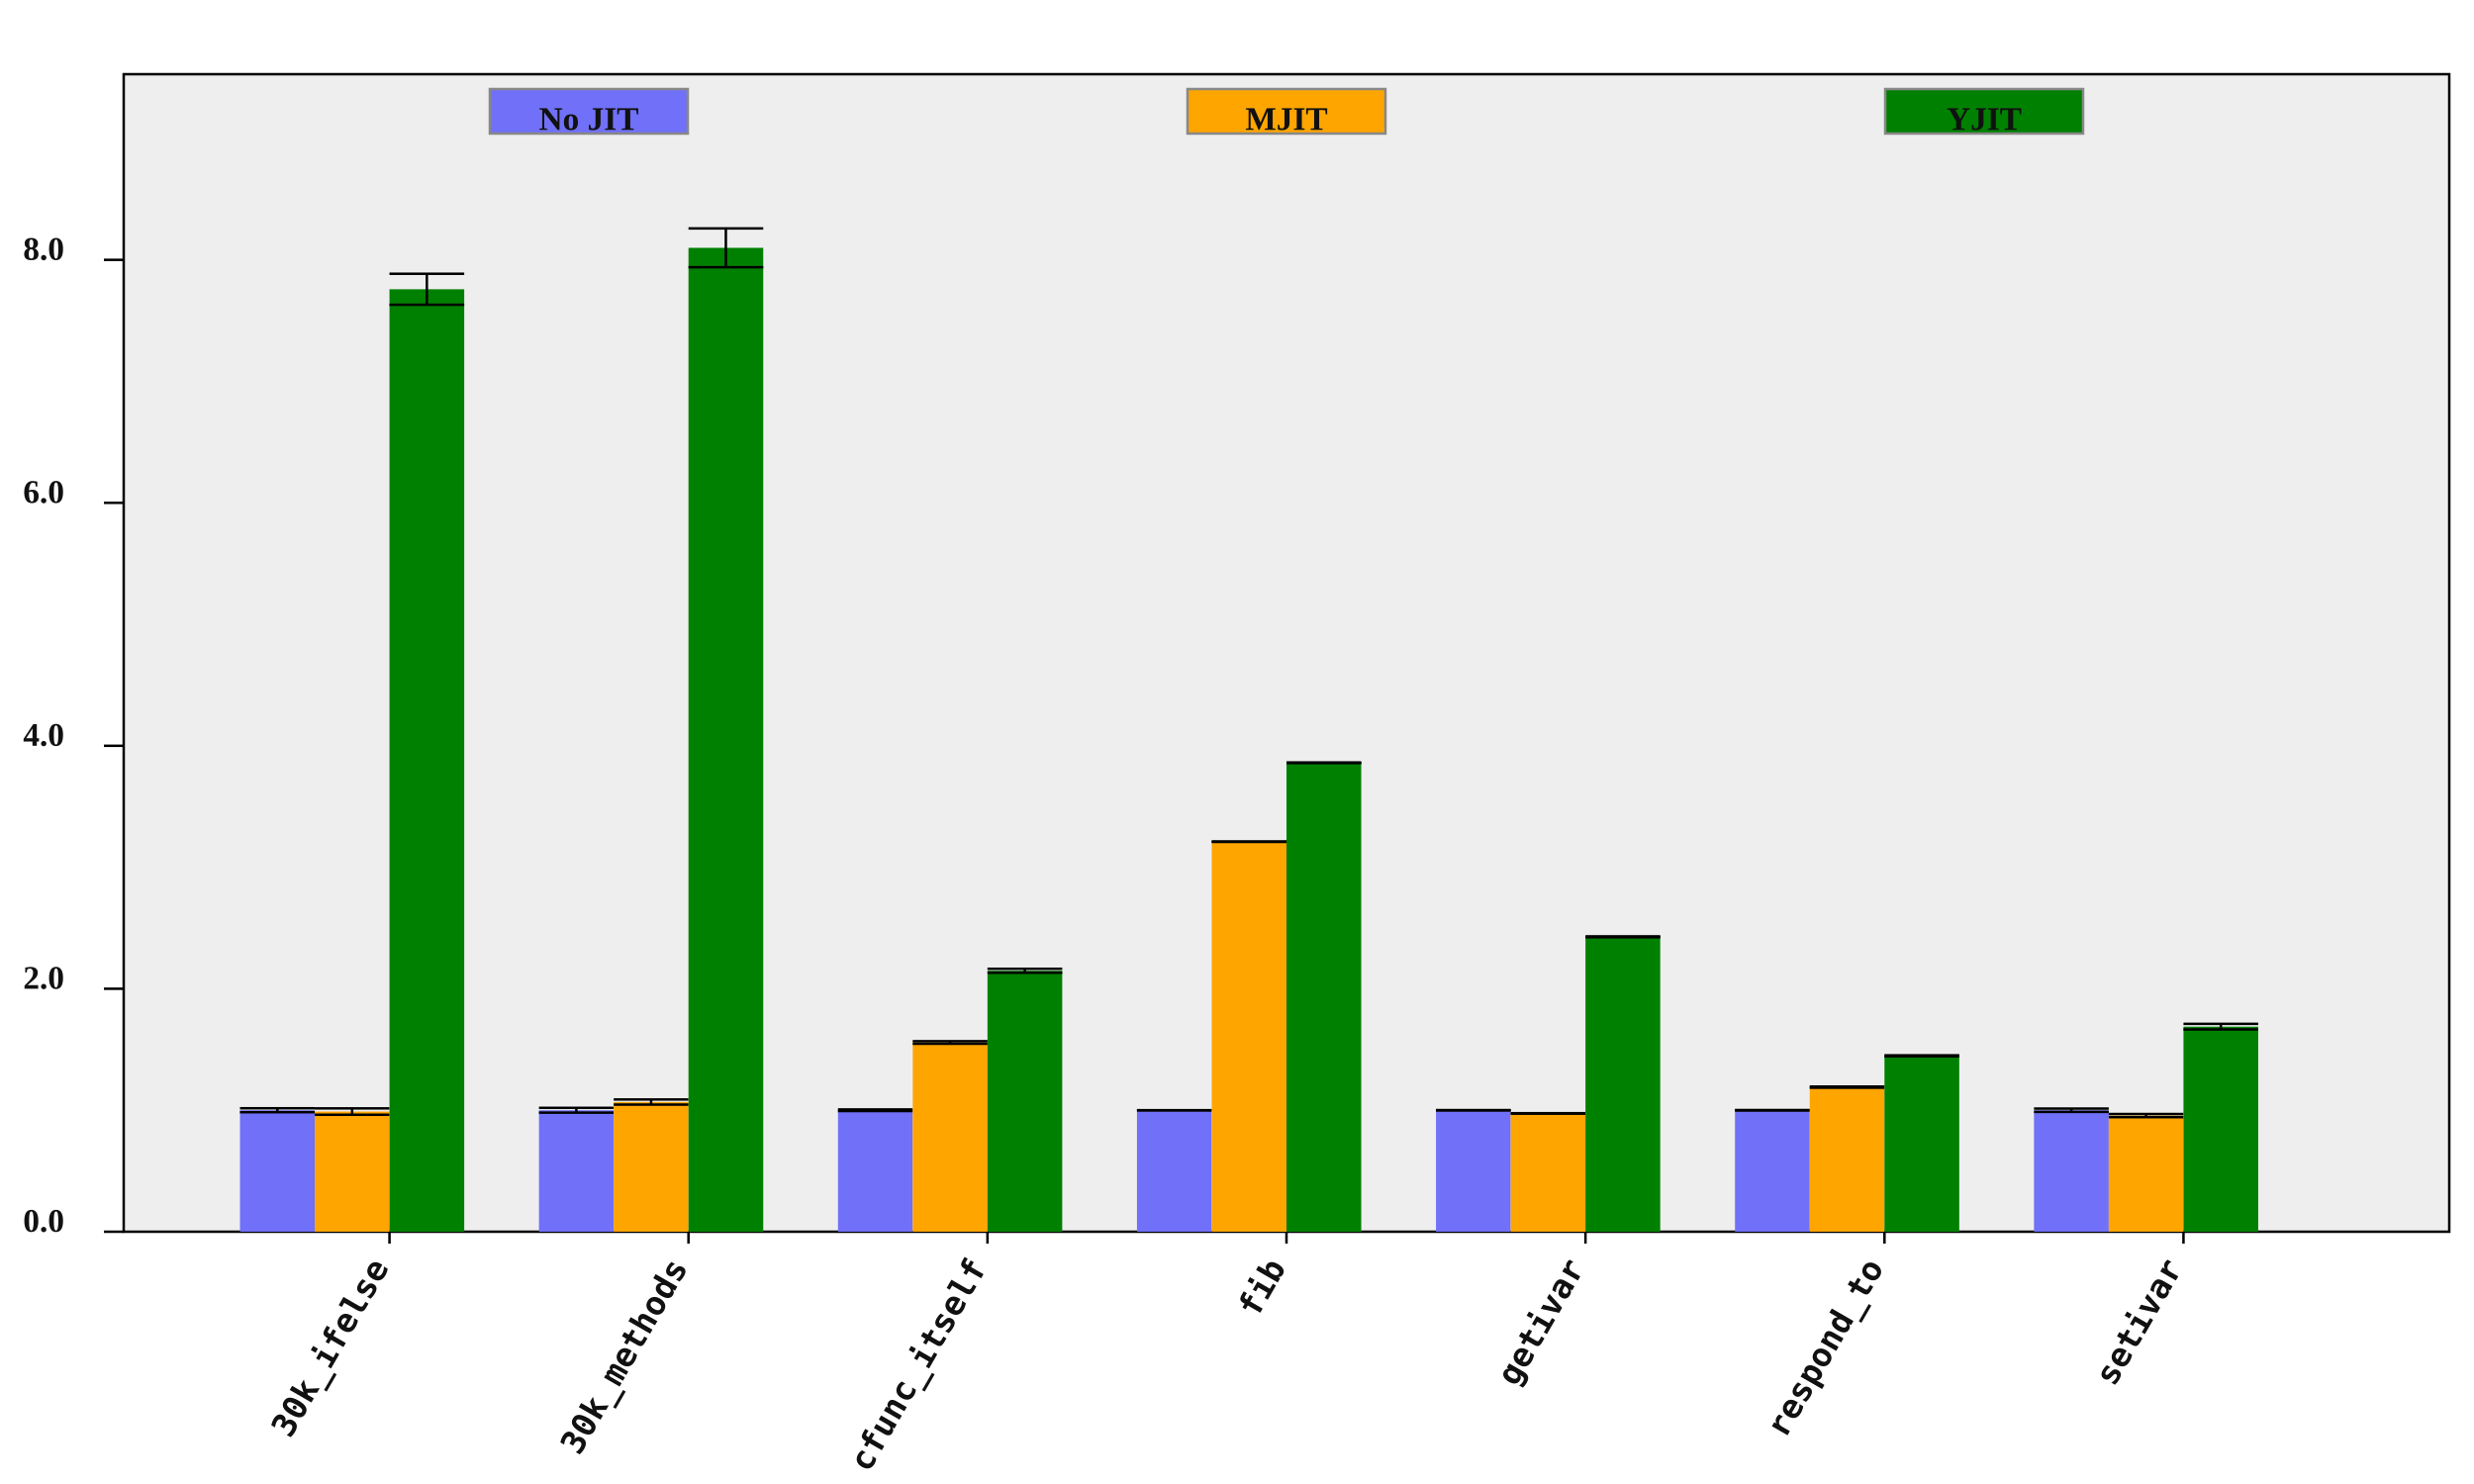
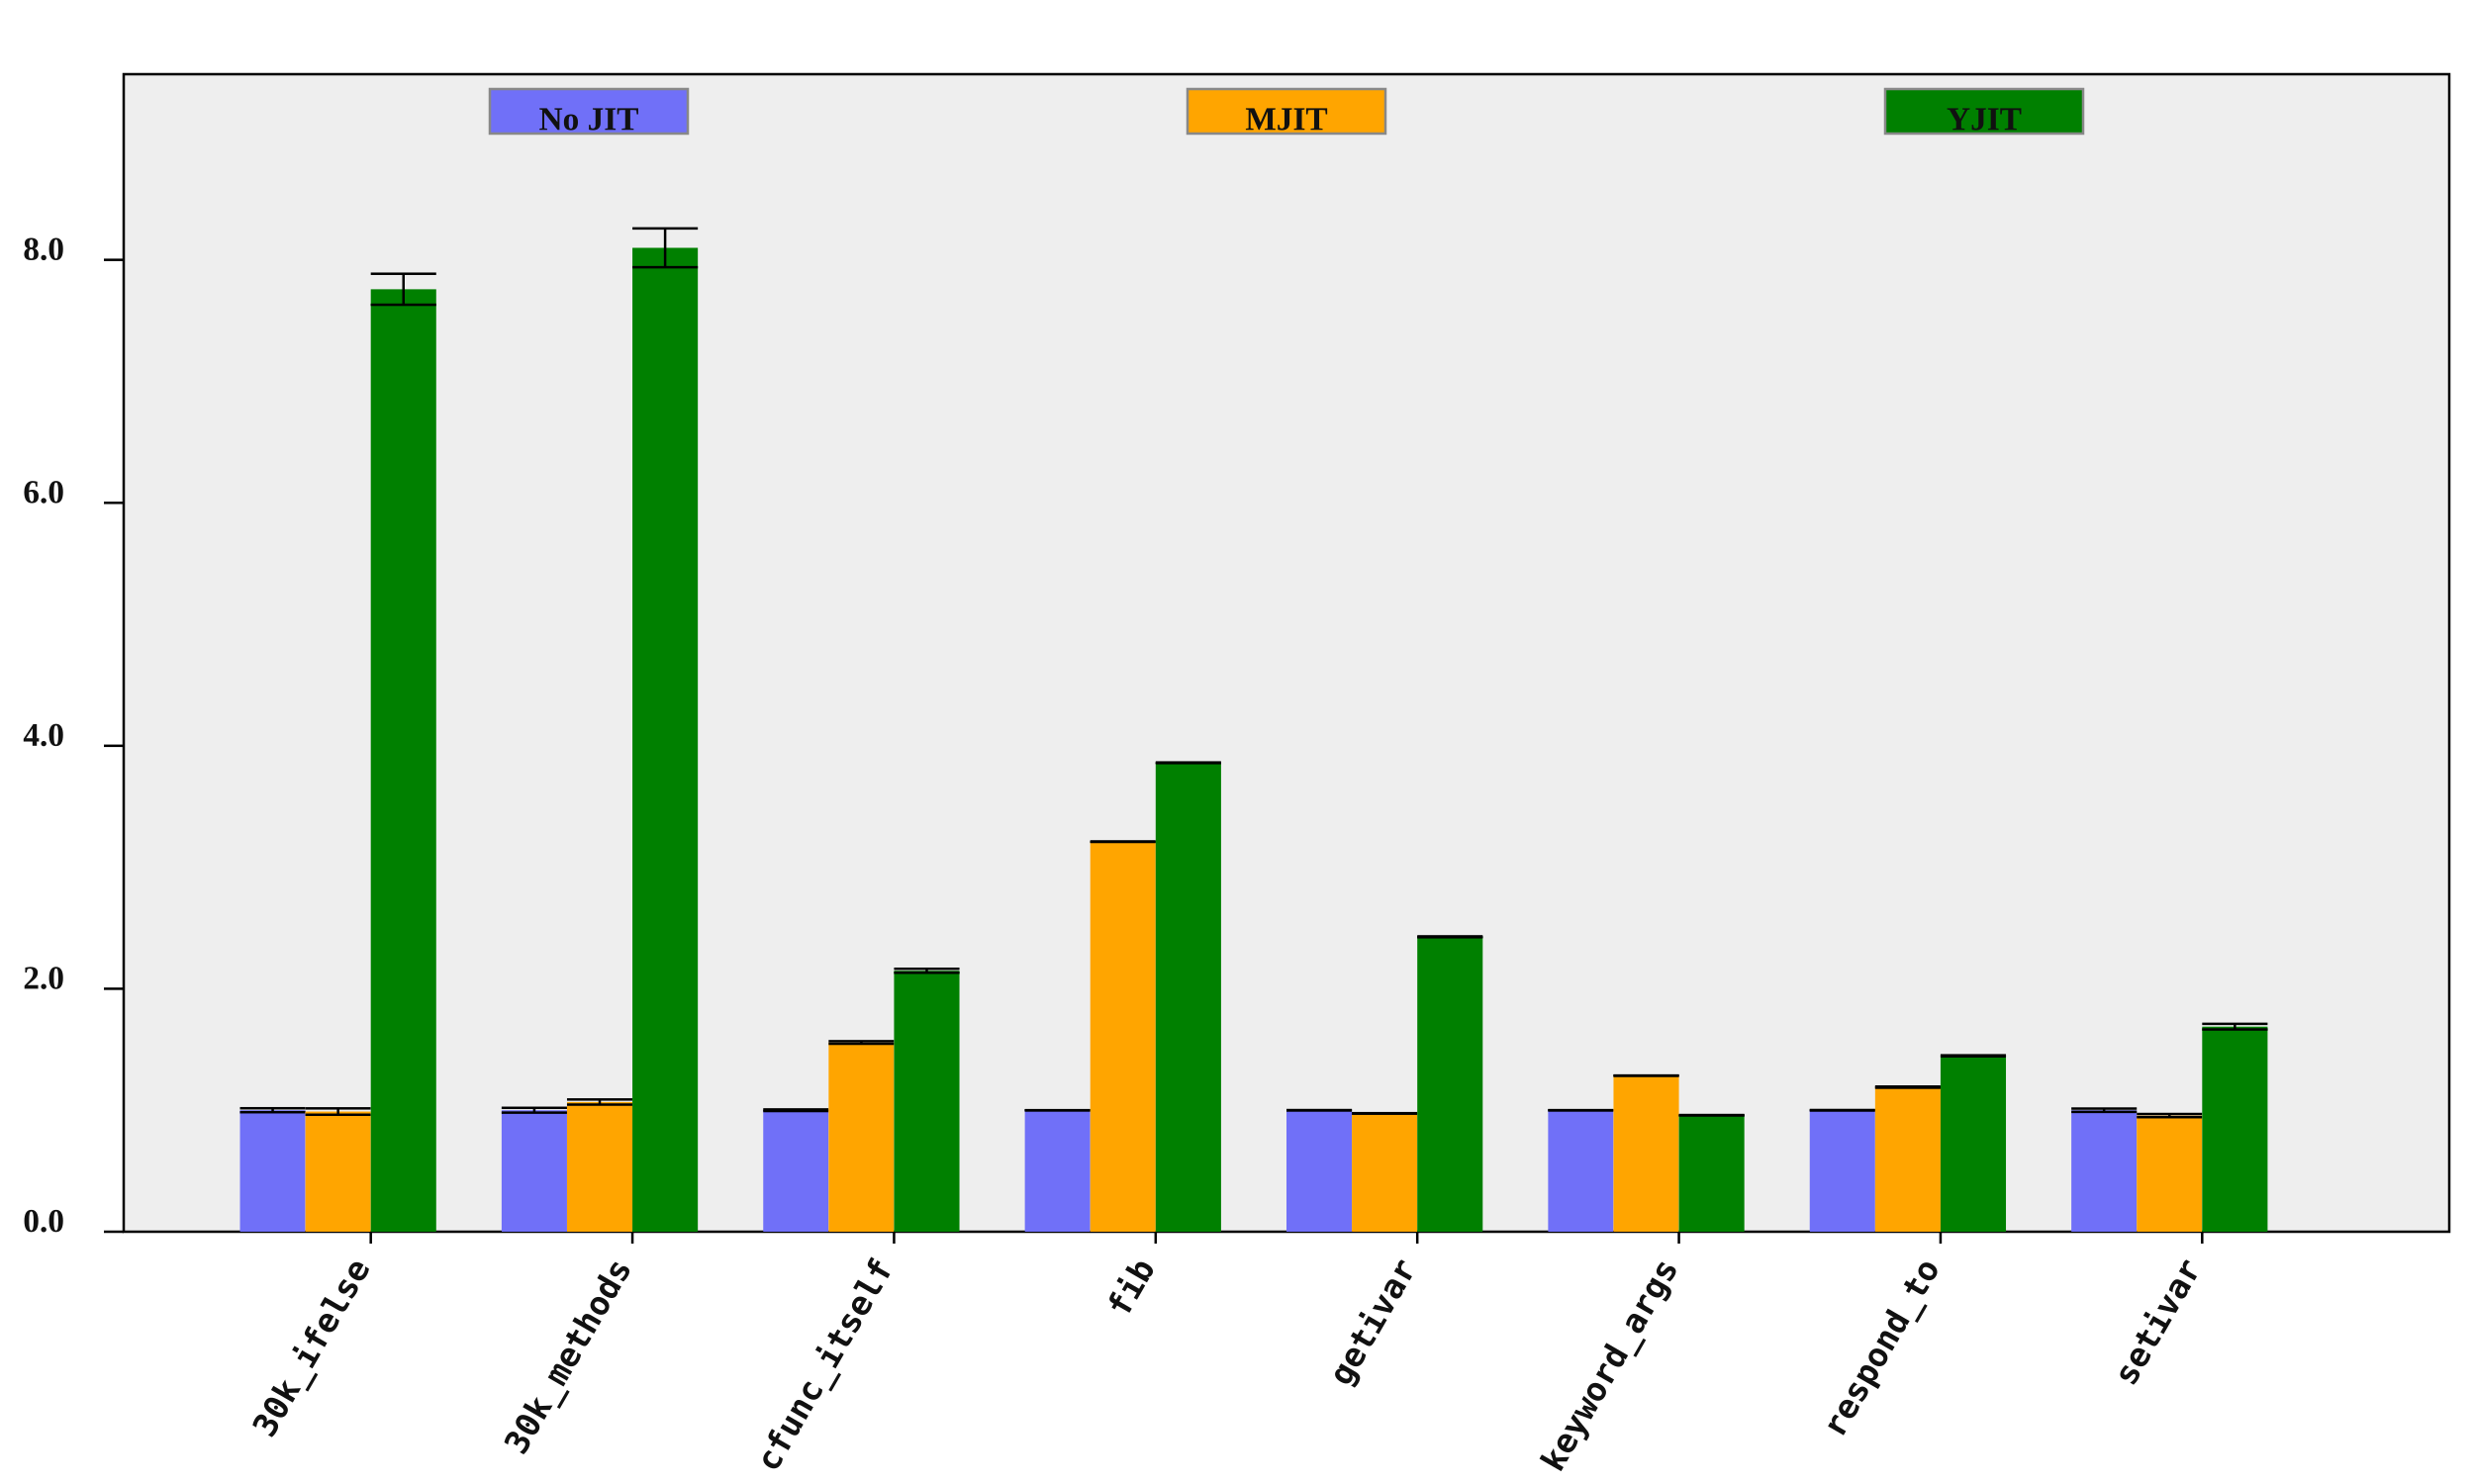
<svg xmlns="http://www.w3.org/2000/svg" viewBox="0 0 1000 600" width="100%" height="100%">
  <rect x="50.0" y="30.0" width="940.0" height="468" stroke="#000" fill="#EEE" />
  <line x1="42.0" y1="498" x2="50.0" y2="498" stroke="#000" />
  <text x="26" y="498" text-anchor="end" font-weight="bold" font-size="small" fill="#111">
0.0
</text>
  <line x1="42.0" y1="399.765" x2="50.0" y2="399.765" stroke="#000" />
  <text x="26" y="399.765" text-anchor="end" font-weight="bold" font-size="small" fill="#111">
2.0
</text>
  <line x1="42.0" y1="301.531" x2="50.0" y2="301.531" stroke="#000" />
  <text x="26" y="301.531" text-anchor="end" font-weight="bold" font-size="small" fill="#111">
4.0
</text>
  <line x1="42.0" y1="203.296" x2="50.0" y2="203.296" stroke="#000" />
  <text x="26" y="203.296" text-anchor="end" font-weight="bold" font-size="small" fill="#111">
6.0
</text>
  <line x1="42.0" y1="105.062" x2="50.0" y2="105.062" stroke="#000" />
  <text x="26" y="105.062" text-anchor="end" font-weight="bold" font-size="small" fill="#111">
8.0
</text>
  <rect x="198" y="36" width="80.0" height="18.0" fill="#7070f8" stroke="#888" />
  <text x="238.0" y="52.5" font-size="small" text-anchor="middle" font-weight="bold" fill="#111">
No JIT
</text>
  <rect x="480" y="36" width="80.0" height="18.0" fill="orange" stroke="#888" />
  <text x="520" y="52.5" font-size="small" text-anchor="middle" font-weight="bold" fill="#111">
MJIT
</text>
  <rect x="762" y="36" width="80.0" height="18.0" fill="green" stroke="#888" />
  <text x="802" y="52.5" font-size="small" text-anchor="middle" font-weight="bold" fill="#111">
YJIT
</text>
-   <rect x="97.0" y="448.883" width="30.214" height="49.117" fill="#7070f8" data-tooltip="1.00x No-JIT time (No JIT)" />
-   <line x1="97.0" y1="448.083" x2="127.214" y2="448.083" stroke="#000" />
-   <line x1="97.0" y1="449.682" x2="127.214" y2="449.682" stroke="#000" />
-   <line x1="112.107" y1="448.083" x2="112.107" y2="449.682" stroke="#000" />
-   <rect x="127.214" y="449.416" width="30.214" height="48.584" fill="orange" data-tooltip="0.99x No-JIT time (MJIT)" />
-   <line x1="127.214" y1="448.129" x2="157.429" y2="448.129" stroke="#000" />
-   <line x1="127.214" y1="450.703" x2="157.429" y2="450.703" stroke="#000" />
-   <line x1="142.321" y1="448.129" x2="142.321" y2="450.703" stroke="#000" />
-   <rect x="157.429" y="116.95" width="30.214" height="381.05" fill="green" data-tooltip="7.76x No-JIT time (YJIT)" />
-   <line x1="157.429" y1="110.685" x2="187.643" y2="110.685" stroke="#000" />
-   <line x1="157.429" y1="123.215" x2="187.643" y2="123.215" stroke="#000" />
-   <line x1="172.536" y1="110.685" x2="172.536" y2="123.215" stroke="#000" />
-   <line x1="157.429" y1="498.0" x2="157.429" y2="502.8" stroke="#000" />
-   <text x="157.429" y="512.4" fill="#111" font-size="small" font-family="monospace" font-weight="bold" text-anchor="end" transform="rotate(-60, 157.4286, 512.4)">
+   <rect x="97.0" y="448.883" width="26.438" height="49.117" fill="#7070f8" data-tooltip="1.00x No-JIT time (No JIT)" />
+   <line x1="97.0" y1="448.083" x2="123.438" y2="448.083" stroke="#000" />
+   <line x1="97.0" y1="449.682" x2="123.438" y2="449.682" stroke="#000" />
+   <line x1="110.219" y1="448.083" x2="110.219" y2="449.682" stroke="#000" />
+   <rect x="123.438" y="449.416" width="26.438" height="48.584" fill="orange" data-tooltip="0.99x No-JIT time (MJIT)" />
+   <line x1="123.438" y1="448.129" x2="149.875" y2="448.129" stroke="#000" />
+   <line x1="123.438" y1="450.703" x2="149.875" y2="450.703" stroke="#000" />
+   <line x1="136.656" y1="448.129" x2="136.656" y2="450.703" stroke="#000" />
+   <rect x="149.875" y="116.95" width="26.438" height="381.05" fill="green" data-tooltip="7.76x No-JIT time (YJIT)" />
+   <line x1="149.875" y1="110.685" x2="176.312" y2="110.685" stroke="#000" />
+   <line x1="149.875" y1="123.215" x2="176.312" y2="123.215" stroke="#000" />
+   <line x1="163.094" y1="110.685" x2="163.094" y2="123.215" stroke="#000" />
+   <line x1="149.875" y1="498.0" x2="149.875" y2="502.8" stroke="#000" />
+   <text x="149.875" y="512.4" fill="#111" font-size="small" font-family="monospace" font-weight="bold" text-anchor="end" transform="rotate(-60, 149.875, 512.4)">
30k_ifelse
</text>
-   <rect x="217.857" y="448.883" width="30.214" height="49.117" fill="#7070f8" data-tooltip="1.00x No-JIT time (No JIT)" />
-   <line x1="217.857" y1="447.914" x2="248.071" y2="447.914" stroke="#000" />
-   <line x1="217.857" y1="449.851" x2="248.071" y2="449.851" stroke="#000" />
-   <line x1="232.964" y1="447.914" x2="232.964" y2="449.851" stroke="#000" />
-   <rect x="248.071" y="445.567" width="30.214" height="52.433" fill="orange" data-tooltip="1.07x No-JIT time (MJIT)" />
-   <line x1="248.071" y1="444.531" x2="278.286" y2="444.531" stroke="#000" />
-   <line x1="248.071" y1="446.604" x2="278.286" y2="446.604" stroke="#000" />
-   <line x1="263.179" y1="444.531" x2="263.179" y2="446.604" stroke="#000" />
-   <rect x="278.286" y="100.2" width="30.214" height="397.8" fill="green" data-tooltip="8.10x No-JIT time (YJIT)" />
-   <line x1="278.286" y1="92.352" x2="308.5" y2="92.352" stroke="#000" />
-   <line x1="278.286" y1="108.048" x2="308.5" y2="108.048" stroke="#000" />
-   <line x1="293.393" y1="92.352" x2="293.393" y2="108.048" stroke="#000" />
-   <line x1="278.286" y1="498.0" x2="278.286" y2="502.8" stroke="#000" />
-   <text x="278.286" y="512.4" fill="#111" font-size="small" font-family="monospace" font-weight="bold" text-anchor="end" transform="rotate(-60, 278.2857, 512.4)">
+   <rect x="202.75" y="448.883" width="26.438" height="49.117" fill="#7070f8" data-tooltip="1.00x No-JIT time (No JIT)" />
+   <line x1="202.75" y1="447.914" x2="229.188" y2="447.914" stroke="#000" />
+   <line x1="202.75" y1="449.851" x2="229.188" y2="449.851" stroke="#000" />
+   <line x1="215.969" y1="447.914" x2="215.969" y2="449.851" stroke="#000" />
+   <rect x="229.188" y="445.567" width="26.438" height="52.433" fill="orange" data-tooltip="1.07x No-JIT time (MJIT)" />
+   <line x1="229.188" y1="444.531" x2="255.625" y2="444.531" stroke="#000" />
+   <line x1="229.188" y1="446.604" x2="255.625" y2="446.604" stroke="#000" />
+   <line x1="242.406" y1="444.531" x2="242.406" y2="446.604" stroke="#000" />
+   <rect x="255.625" y="100.2" width="26.438" height="397.8" fill="green" data-tooltip="8.10x No-JIT time (YJIT)" />
+   <line x1="255.625" y1="92.352" x2="282.062" y2="92.352" stroke="#000" />
+   <line x1="255.625" y1="108.048" x2="282.062" y2="108.048" stroke="#000" />
+   <line x1="268.844" y1="92.352" x2="268.844" y2="108.048" stroke="#000" />
+   <line x1="255.625" y1="498.0" x2="255.625" y2="502.8" stroke="#000" />
+   <text x="255.625" y="512.4" fill="#111" font-size="small" font-family="monospace" font-weight="bold" text-anchor="end" transform="rotate(-60, 255.625, 512.4)">
30k_methods
</text>
-   <rect x="338.714" y="448.883" width="30.214" height="49.117" fill="#7070f8" data-tooltip="1.00x No-JIT time (No JIT)" />
-   <line x1="338.714" y1="448.56" x2="368.929" y2="448.56" stroke="#000" />
-   <line x1="338.714" y1="449.206" x2="368.929" y2="449.206" stroke="#000" />
-   <line x1="353.821" y1="448.56" x2="353.821" y2="449.206" stroke="#000" />
-   <rect x="368.929" y="421.49" width="30.214" height="76.51" fill="orange" data-tooltip="1.56x No-JIT time (MJIT)" />
-   <line x1="368.929" y1="420.97" x2="399.143" y2="420.97" stroke="#000" />
-   <line x1="368.929" y1="422.009" x2="399.143" y2="422.009" stroke="#000" />
-   <line x1="384.036" y1="420.97" x2="384.036" y2="422.009" stroke="#000" />
-   <rect x="399.143" y="392.492" width="30.214" height="105.508" fill="green" data-tooltip="2.15x No-JIT time (YJIT)" />
-   <line x1="399.143" y1="391.695" x2="429.357" y2="391.695" stroke="#000" />
-   <line x1="399.143" y1="393.289" x2="429.357" y2="393.289" stroke="#000" />
-   <line x1="414.25" y1="391.695" x2="414.25" y2="393.289" stroke="#000" />
-   <line x1="399.143" y1="498.0" x2="399.143" y2="502.8" stroke="#000" />
-   <text x="399.143" y="512.4" fill="#111" font-size="small" font-family="monospace" font-weight="bold" text-anchor="end" transform="rotate(-60, 399.1429, 512.4)">
+   <rect x="308.5" y="448.883" width="26.438" height="49.117" fill="#7070f8" data-tooltip="1.00x No-JIT time (No JIT)" />
+   <line x1="308.5" y1="448.56" x2="334.938" y2="448.56" stroke="#000" />
+   <line x1="308.5" y1="449.206" x2="334.938" y2="449.206" stroke="#000" />
+   <line x1="321.719" y1="448.56" x2="321.719" y2="449.206" stroke="#000" />
+   <rect x="334.938" y="421.49" width="26.438" height="76.51" fill="orange" data-tooltip="1.56x No-JIT time (MJIT)" />
+   <line x1="334.938" y1="420.97" x2="361.375" y2="420.97" stroke="#000" />
+   <line x1="334.938" y1="422.009" x2="361.375" y2="422.009" stroke="#000" />
+   <line x1="348.156" y1="420.97" x2="348.156" y2="422.009" stroke="#000" />
+   <rect x="361.375" y="392.492" width="26.438" height="105.508" fill="green" data-tooltip="2.15x No-JIT time (YJIT)" />
+   <line x1="361.375" y1="391.695" x2="387.812" y2="391.695" stroke="#000" />
+   <line x1="361.375" y1="393.289" x2="387.812" y2="393.289" stroke="#000" />
+   <line x1="374.594" y1="391.695" x2="374.594" y2="393.289" stroke="#000" />
+   <line x1="361.375" y1="498.0" x2="361.375" y2="502.8" stroke="#000" />
+   <text x="361.375" y="512.4" fill="#111" font-size="small" font-family="monospace" font-weight="bold" text-anchor="end" transform="rotate(-60, 361.375, 512.4)">
cfunc_itself
</text>
-   <rect x="459.571" y="448.883" width="30.214" height="49.117" fill="#7070f8" data-tooltip="1.00x No-JIT time (No JIT)" />
-   <line x1="459.571" y1="448.869" x2="489.786" y2="448.869" stroke="#000" />
-   <line x1="459.571" y1="448.896" x2="489.786" y2="448.896" stroke="#000" />
-   <line x1="474.679" y1="448.869" x2="474.679" y2="448.896" stroke="#000" />
-   <rect x="489.786" y="340.308" width="30.214" height="157.692" fill="orange" data-tooltip="3.21x No-JIT time (MJIT)" />
-   <line x1="489.786" y1="340.219" x2="520" y2="340.219" stroke="#000" />
-   <line x1="489.786" y1="340.398" x2="520" y2="340.398" stroke="#000" />
-   <line x1="504.893" y1="340.219" x2="504.893" y2="340.398" stroke="#000" />
-   <rect x="520" y="308.396" width="30.214" height="189.604" fill="green" data-tooltip="3.86x No-JIT time (YJIT)" />
-   <line x1="520" y1="308.271" x2="550.214" y2="308.271" stroke="#000" />
-   <line x1="520" y1="308.522" x2="550.214" y2="308.522" stroke="#000" />
-   <line x1="535.107" y1="308.271" x2="535.107" y2="308.522" stroke="#000" />
-   <line x1="520" y1="498.0" x2="520" y2="502.8" stroke="#000" />
-   <text x="520" y="512.4" fill="#111" font-size="small" font-family="monospace" font-weight="bold" text-anchor="end" transform="rotate(-60, 520, 512.4)">
+   <rect x="414.25" y="448.883" width="26.438" height="49.117" fill="#7070f8" data-tooltip="1.00x No-JIT time (No JIT)" />
+   <line x1="414.25" y1="448.869" x2="440.688" y2="448.869" stroke="#000" />
+   <line x1="414.25" y1="448.896" x2="440.688" y2="448.896" stroke="#000" />
+   <line x1="427.469" y1="448.869" x2="427.469" y2="448.896" stroke="#000" />
+   <rect x="440.688" y="340.308" width="26.438" height="157.692" fill="orange" data-tooltip="3.21x No-JIT time (MJIT)" />
+   <line x1="440.688" y1="340.219" x2="467.125" y2="340.219" stroke="#000" />
+   <line x1="440.688" y1="340.398" x2="467.125" y2="340.398" stroke="#000" />
+   <line x1="453.906" y1="340.219" x2="453.906" y2="340.398" stroke="#000" />
+   <rect x="467.125" y="308.396" width="26.438" height="189.604" fill="green" data-tooltip="3.86x No-JIT time (YJIT)" />
+   <line x1="467.125" y1="308.271" x2="493.562" y2="308.271" stroke="#000" />
+   <line x1="467.125" y1="308.522" x2="493.562" y2="308.522" stroke="#000" />
+   <line x1="480.344" y1="308.271" x2="480.344" y2="308.522" stroke="#000" />
+   <line x1="467.125" y1="498.0" x2="467.125" y2="502.8" stroke="#000" />
+   <text x="467.125" y="512.4" fill="#111" font-size="small" font-family="monospace" font-weight="bold" text-anchor="end" transform="rotate(-60, 467.125, 512.4)">
fib
</text>
-   <rect x="580.429" y="448.883" width="30.214" height="49.117" fill="#7070f8" data-tooltip="1.00x No-JIT time (No JIT)" />
-   <line x1="580.429" y1="448.817" x2="610.643" y2="448.817" stroke="#000" />
-   <line x1="580.429" y1="448.949" x2="610.643" y2="448.949" stroke="#000" />
-   <line x1="595.536" y1="448.817" x2="595.536" y2="448.949" stroke="#000" />
-   <rect x="610.643" y="450.164" width="30.214" height="47.836" fill="orange" data-tooltip="0.97x No-JIT time (MJIT)" />
-   <line x1="610.643" y1="450.07" x2="640.857" y2="450.07" stroke="#000" />
-   <line x1="610.643" y1="450.259" x2="640.857" y2="450.259" stroke="#000" />
-   <line x1="625.75" y1="450.07" x2="625.75" y2="450.259" stroke="#000" />
-   <rect x="640.857" y="378.757" width="30.214" height="119.243" fill="green" data-tooltip="2.43x No-JIT time (YJIT)" />
-   <line x1="640.857" y1="378.578" x2="671.071" y2="378.578" stroke="#000" />
-   <line x1="640.857" y1="378.936" x2="671.071" y2="378.936" stroke="#000" />
-   <line x1="655.964" y1="378.578" x2="655.964" y2="378.936" stroke="#000" />
-   <line x1="640.857" y1="498.0" x2="640.857" y2="502.8" stroke="#000" />
-   <text x="640.857" y="512.4" fill="#111" font-size="small" font-family="monospace" font-weight="bold" text-anchor="end" transform="rotate(-60, 640.8571, 512.4)">
+   <rect x="520.0" y="448.883" width="26.438" height="49.117" fill="#7070f8" data-tooltip="1.00x No-JIT time (No JIT)" />
+   <line x1="520.0" y1="448.817" x2="546.438" y2="448.817" stroke="#000" />
+   <line x1="520.0" y1="448.949" x2="546.438" y2="448.949" stroke="#000" />
+   <line x1="533.219" y1="448.817" x2="533.219" y2="448.949" stroke="#000" />
+   <rect x="546.438" y="450.164" width="26.438" height="47.836" fill="orange" data-tooltip="0.97x No-JIT time (MJIT)" />
+   <line x1="546.438" y1="450.07" x2="572.875" y2="450.07" stroke="#000" />
+   <line x1="546.438" y1="450.259" x2="572.875" y2="450.259" stroke="#000" />
+   <line x1="559.656" y1="450.07" x2="559.656" y2="450.259" stroke="#000" />
+   <rect x="572.875" y="378.757" width="26.438" height="119.243" fill="green" data-tooltip="2.43x No-JIT time (YJIT)" />
+   <line x1="572.875" y1="378.578" x2="599.312" y2="378.578" stroke="#000" />
+   <line x1="572.875" y1="378.936" x2="599.312" y2="378.936" stroke="#000" />
+   <line x1="586.094" y1="378.578" x2="586.094" y2="378.936" stroke="#000" />
+   <line x1="572.875" y1="498.0" x2="572.875" y2="502.8" stroke="#000" />
+   <text x="572.875" y="512.4" fill="#111" font-size="small" font-family="monospace" font-weight="bold" text-anchor="end" transform="rotate(-60, 572.875, 512.4)">
getivar
</text>
-   <rect x="701.286" y="448.883" width="30.214" height="49.117" fill="#7070f8" data-tooltip="1.00x No-JIT time (No JIT)" />
-   <line x1="701.286" y1="448.795" x2="731.5" y2="448.795" stroke="#000" />
-   <line x1="701.286" y1="448.971" x2="731.5" y2="448.971" stroke="#000" />
-   <line x1="716.393" y1="448.795" x2="716.393" y2="448.971" stroke="#000" />
-   <rect x="731.5" y="439.547" width="30.214" height="58.453" fill="orange" data-tooltip="1.19x No-JIT time (MJIT)" />
-   <line x1="731.5" y1="439.31" x2="761.714" y2="439.31" stroke="#000" />
-   <line x1="731.5" y1="439.785" x2="761.714" y2="439.785" stroke="#000" />
-   <line x1="746.607" y1="439.31" x2="746.607" y2="439.785" stroke="#000" />
-   <rect x="761.714" y="426.883" width="30.214" height="71.117" fill="green" data-tooltip="1.45x No-JIT time (YJIT)" />
-   <line x1="761.714" y1="426.673" x2="791.929" y2="426.673" stroke="#000" />
-   <line x1="761.714" y1="427.094" x2="791.929" y2="427.094" stroke="#000" />
-   <line x1="776.821" y1="426.673" x2="776.821" y2="427.094" stroke="#000" />
-   <line x1="761.714" y1="498.0" x2="761.714" y2="502.8" stroke="#000" />
-   <text x="761.714" y="512.4" fill="#111" font-size="small" font-family="monospace" font-weight="bold" text-anchor="end" transform="rotate(-60, 761.7143, 512.4)">
+   <rect x="625.75" y="448.883" width="26.438" height="49.117" fill="#7070f8" data-tooltip="1.00x No-JIT time (No JIT)" />
+   <line x1="625.75" y1="448.844" x2="652.187" y2="448.844" stroke="#000" />
+   <line x1="625.75" y1="448.922" x2="652.187" y2="448.922" stroke="#000" />
+   <line x1="638.969" y1="448.844" x2="638.969" y2="448.922" stroke="#000" />
+   <rect x="652.187" y="434.895" width="26.438" height="63.105" fill="orange" data-tooltip="1.28x No-JIT time (MJIT)" />
+   <line x1="652.187" y1="434.841" x2="678.625" y2="434.841" stroke="#000" />
+   <line x1="652.187" y1="434.95" x2="678.625" y2="434.95" stroke="#000" />
+   <line x1="665.406" y1="434.841" x2="665.406" y2="434.95" stroke="#000" />
+   <rect x="678.625" y="450.893" width="26.438" height="47.107" fill="green" data-tooltip="0.96x No-JIT time (YJIT)" />
+   <line x1="678.625" y1="450.82" x2="705.062" y2="450.82" stroke="#000" />
+   <line x1="678.625" y1="450.966" x2="705.062" y2="450.966" stroke="#000" />
+   <line x1="691.844" y1="450.82" x2="691.844" y2="450.966" stroke="#000" />
+   <line x1="678.625" y1="498.0" x2="678.625" y2="502.8" stroke="#000" />
+   <text x="678.625" y="512.4" fill="#111" font-size="small" font-family="monospace" font-weight="bold" text-anchor="end" transform="rotate(-60, 678.625, 512.4)">
+ keyword_args
+ </text>
+   <rect x="731.5" y="448.883" width="26.438" height="49.117" fill="#7070f8" data-tooltip="1.00x No-JIT time (No JIT)" />
+   <line x1="731.5" y1="448.795" x2="757.937" y2="448.795" stroke="#000" />
+   <line x1="731.5" y1="448.971" x2="757.937" y2="448.971" stroke="#000" />
+   <line x1="744.719" y1="448.795" x2="744.719" y2="448.971" stroke="#000" />
+   <rect x="757.937" y="439.547" width="26.438" height="58.453" fill="orange" data-tooltip="1.19x No-JIT time (MJIT)" />
+   <line x1="757.937" y1="439.31" x2="784.375" y2="439.31" stroke="#000" />
+   <line x1="757.937" y1="439.785" x2="784.375" y2="439.785" stroke="#000" />
+   <line x1="771.156" y1="439.31" x2="771.156" y2="439.785" stroke="#000" />
+   <rect x="784.375" y="426.883" width="26.438" height="71.117" fill="green" data-tooltip="1.45x No-JIT time (YJIT)" />
+   <line x1="784.375" y1="426.673" x2="810.812" y2="426.673" stroke="#000" />
+   <line x1="784.375" y1="427.094" x2="810.812" y2="427.094" stroke="#000" />
+   <line x1="797.594" y1="426.673" x2="797.594" y2="427.094" stroke="#000" />
+   <line x1="784.375" y1="498.0" x2="784.375" y2="502.8" stroke="#000" />
+   <text x="784.375" y="512.4" fill="#111" font-size="small" font-family="monospace" font-weight="bold" text-anchor="end" transform="rotate(-60, 784.375, 512.4)">
respond_to
</text>
-   <rect x="822.143" y="448.883" width="30.214" height="49.117" fill="#7070f8" data-tooltip="1.00x No-JIT time (No JIT)" />
-   <line x1="822.143" y1="448.213" x2="852.357" y2="448.213" stroke="#000" />
-   <line x1="822.143" y1="449.553" x2="852.357" y2="449.553" stroke="#000" />
-   <line x1="837.25" y1="448.213" x2="837.25" y2="449.553" stroke="#000" />
-   <rect x="852.357" y="451.047" width="30.214" height="46.953" fill="orange" data-tooltip="0.96x No-JIT time (MJIT)" />
-   <line x1="852.357" y1="450.406" x2="882.571" y2="450.406" stroke="#000" />
-   <line x1="852.357" y1="451.689" x2="882.571" y2="451.689" stroke="#000" />
-   <line x1="867.464" y1="450.406" x2="867.464" y2="451.689" stroke="#000" />
-   <rect x="882.571" y="415.084" width="30.214" height="82.916" fill="green" data-tooltip="1.69x No-JIT time (YJIT)" />
-   <line x1="882.571" y1="413.951" x2="912.786" y2="413.951" stroke="#000" />
-   <line x1="882.571" y1="416.217" x2="912.786" y2="416.217" stroke="#000" />
-   <line x1="897.679" y1="413.951" x2="897.679" y2="416.217" stroke="#000" />
-   <line x1="882.571" y1="498.0" x2="882.571" y2="502.8" stroke="#000" />
-   <text x="882.571" y="512.4" fill="#111" font-size="small" font-family="monospace" font-weight="bold" text-anchor="end" transform="rotate(-60, 882.5714, 512.4)">
+   <rect x="837.25" y="448.883" width="26.438" height="49.117" fill="#7070f8" data-tooltip="1.00x No-JIT time (No JIT)" />
+   <line x1="837.25" y1="448.213" x2="863.687" y2="448.213" stroke="#000" />
+   <line x1="837.25" y1="449.553" x2="863.687" y2="449.553" stroke="#000" />
+   <line x1="850.469" y1="448.213" x2="850.469" y2="449.553" stroke="#000" />
+   <rect x="863.687" y="451.047" width="26.438" height="46.953" fill="orange" data-tooltip="0.96x No-JIT time (MJIT)" />
+   <line x1="863.687" y1="450.406" x2="890.125" y2="450.406" stroke="#000" />
+   <line x1="863.687" y1="451.689" x2="890.125" y2="451.689" stroke="#000" />
+   <line x1="876.906" y1="450.406" x2="876.906" y2="451.689" stroke="#000" />
+   <rect x="890.125" y="415.084" width="26.438" height="82.916" fill="green" data-tooltip="1.69x No-JIT time (YJIT)" />
+   <line x1="890.125" y1="413.951" x2="916.562" y2="413.951" stroke="#000" />
+   <line x1="890.125" y1="416.217" x2="916.562" y2="416.217" stroke="#000" />
+   <line x1="903.344" y1="413.951" x2="903.344" y2="416.217" stroke="#000" />
+   <line x1="890.125" y1="498.0" x2="890.125" y2="502.8" stroke="#000" />
+   <text x="890.125" y="512.4" fill="#111" font-size="small" font-family="monospace" font-weight="bold" text-anchor="end" transform="rotate(-60, 890.125, 512.4)">
setivar
</text>
</svg>
